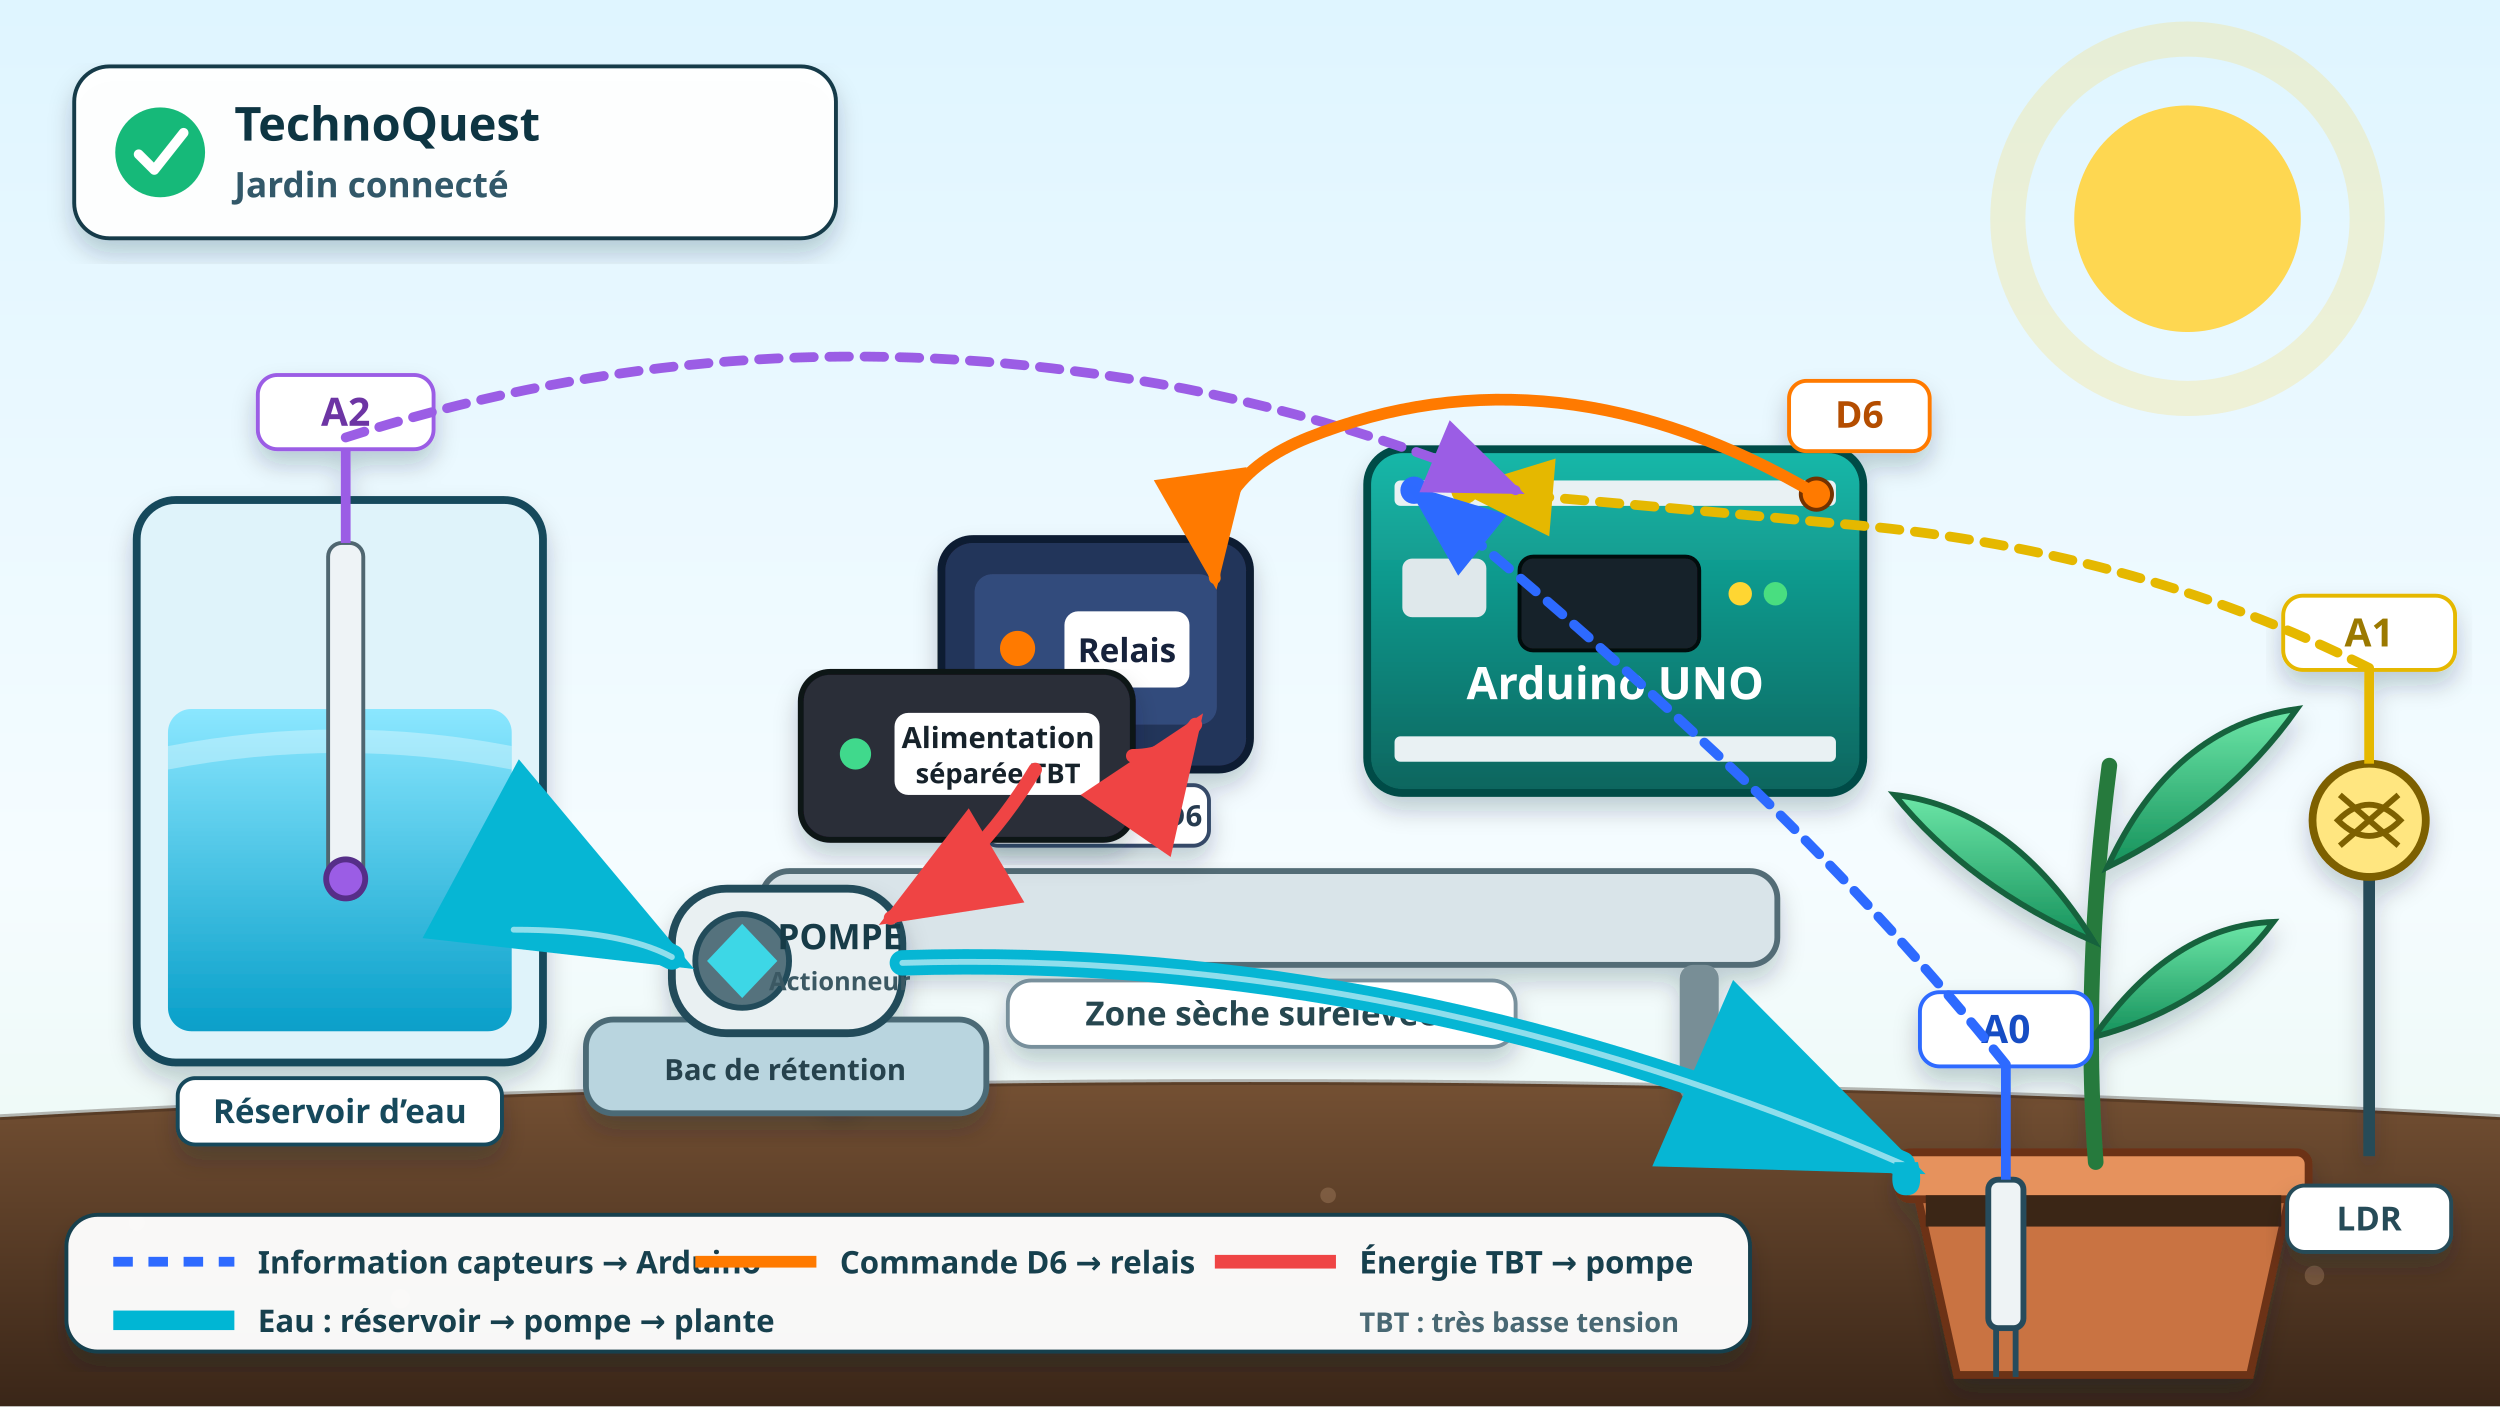
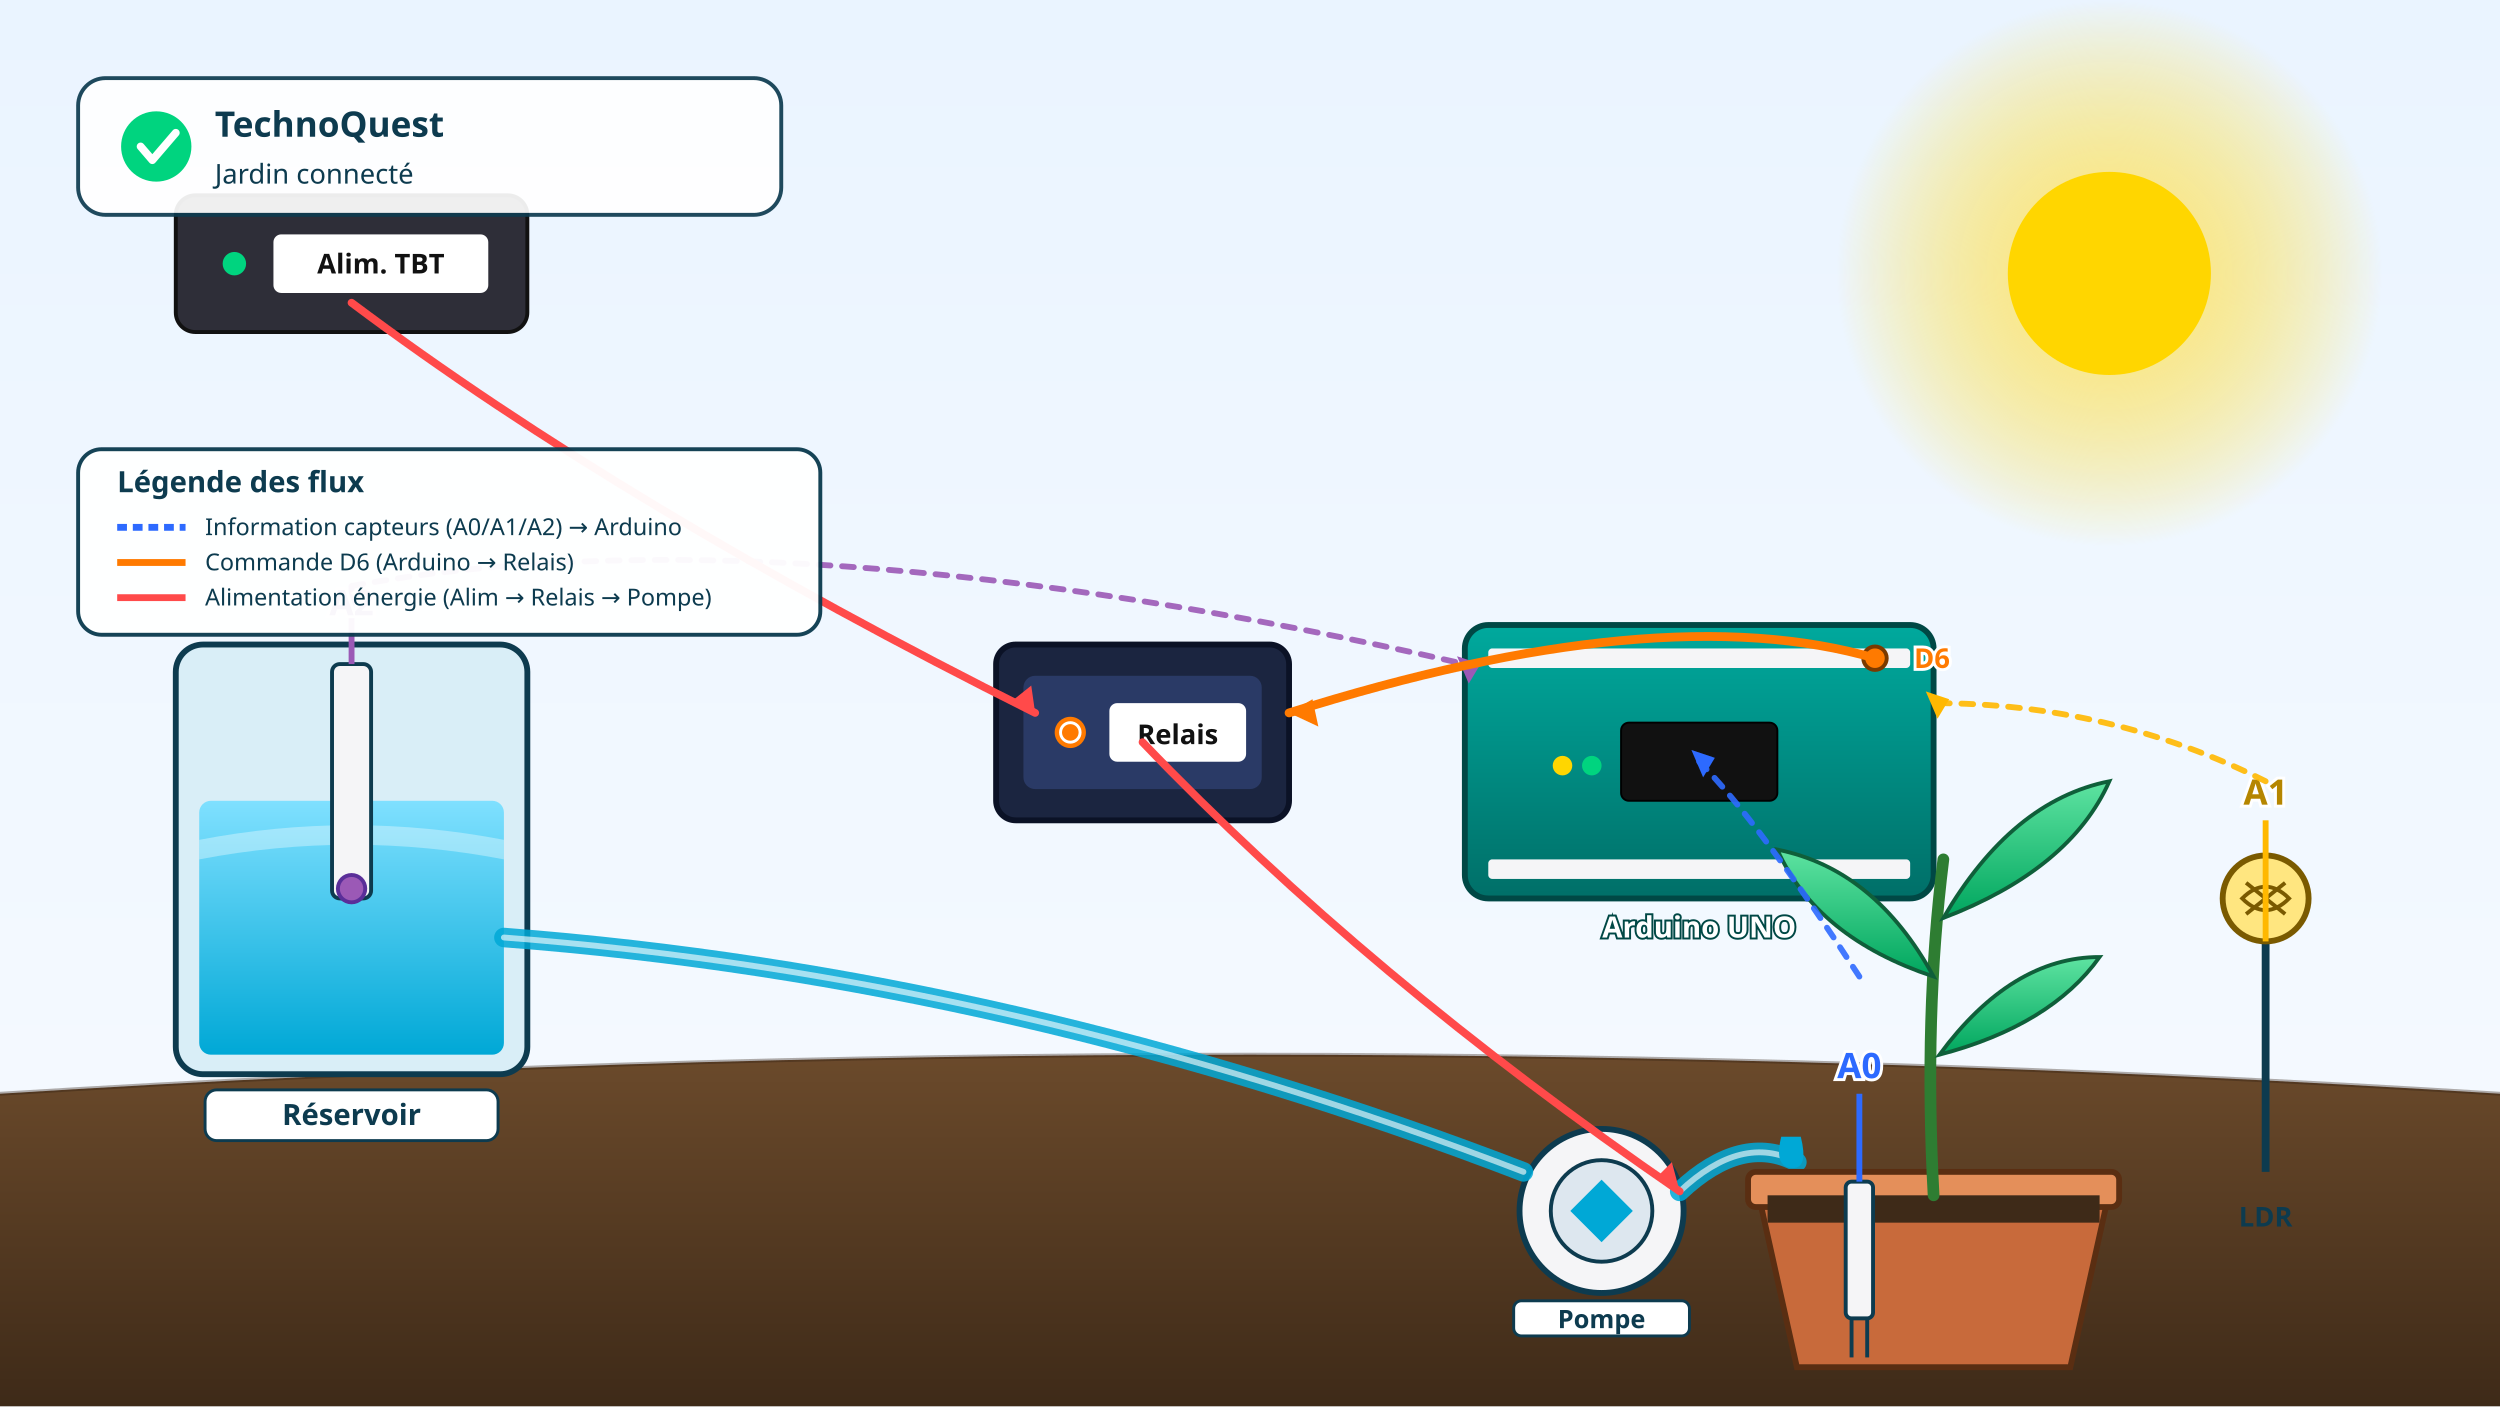
- <svg xmlns="http://www.w3.org/2000/svg" viewBox="0 0 1280 720" role="img" aria-labelledby="heroJardinTitle heroJardinDesc" preserveAspectRatio="xMidYMid meet">
+ <svg xmlns="http://www.w3.org/2000/svg" viewBox="0 0 1280 720" role="img" aria-labelledby="heroTitle heroDesc" preserveAspectRatio="xMidYMid meet">
  <defs>
-     <linearGradient id="heroJardinSky" x1="0" y1="0" x2="0" y2="1">
-       <stop offset="0" stop-color="#dff5ff" />
-       <stop offset="0.62" stop-color="#f5fcff" />
-       <stop offset="1" stop-color="#e8f7ef" />
+     <linearGradient id="gradient-sky" x1="0" y1="0" x2="0" y2="1">
+       <stop offset="0" stop-color="#EAF4FF" />
+       <stop offset="1" stop-color="#F7FBFF" />
    </linearGradient>
-     <linearGradient id="heroJardinWater" x1="0" y1="0" x2="0" y2="1">
-       <stop offset="0" stop-color="#8be7ff" />
-       <stop offset="1" stop-color="#089fc9" />
+     <linearGradient id="gradient-soil" x1="0" y1="0" x2="0" y2="1">
+       <stop offset="0" stop-color="#6B4A2B" />
+       <stop offset="1" stop-color="#3E2A18" />
    </linearGradient>
-     <linearGradient id="heroJardinBoard" x1="0" y1="0" x2="0" y2="1">
-       <stop offset="0" stop-color="#16b8a9" />
-       <stop offset="1" stop-color="#08655e" />
+     <linearGradient id="gradient-water" x1="0" y1="0" x2="0" y2="1">
+       <stop offset="0" stop-color="#7FE0FF" />
+       <stop offset="1" stop-color="#00A8D6" />
    </linearGradient>
-     <linearGradient id="heroJardinLeaf" x1="0" y1="0" x2="0" y2="1">
-       <stop offset="0" stop-color="#6ce6a7" />
-       <stop offset="1" stop-color="#15915b" />
+     <linearGradient id="gradient-leaf" x1="0" y1="0" x2="0" y2="1">
+       <stop offset="0" stop-color="#5EE3A1" />
+       <stop offset="1" stop-color="#00A65E" />
    </linearGradient>
-     <linearGradient id="heroJardinSoil" x1="0" y1="0" x2="0" y2="1">
-       <stop offset="0" stop-color="#745033" />
-       <stop offset="1" stop-color="#3a2618" />
+     <linearGradient id="gradient-arduino" x1="0" y1="0" x2="0" y2="1">
+       <stop offset="0" stop-color="#00A99D" />
+       <stop offset="1" stop-color="#006F68" />
    </linearGradient>
-     <filter id="heroJardinShadow" x="-10%" y="-10%" width="120%" height="125%">
-       <feDropShadow dx="0" dy="7" stdDeviation="6" flood-color="#0b2430" flood-opacity="0.22" />
-     </filter>
-     <marker id="heroArrowA0" markerWidth="10" markerHeight="8" refX="9" refY="4" orient="auto">
-       <path d="M0 0 L10 4 L0 8 Z" fill="#2d6aff" />
-     </marker>
-     <marker id="heroArrowA1" markerWidth="10" markerHeight="8" refX="9" refY="4" orient="auto">
-       <path d="M0 0 L10 4 L0 8 Z" fill="#e5b800" />
-     </marker>
-     <marker id="heroArrowA2" markerWidth="10" markerHeight="8" refX="9" refY="4" orient="auto">
-       <path d="M0 0 L10 4 L0 8 Z" fill="#9b5de5" />
-     </marker>
-     <marker id="heroArrowD6" markerWidth="10" markerHeight="8" refX="9" refY="4" orient="auto">
-       <path d="M0 0 L10 4 L0 8 Z" fill="#ff7a00" />
-     </marker>
-     <marker id="heroArrowPower" markerWidth="10" markerHeight="8" refX="9" refY="4" orient="auto">
-       <path d="M0 0 L10 4 L0 8 Z" fill="#ef4444" />
-     </marker>
-     <marker id="heroArrowWater" markerWidth="10" markerHeight="8" refX="9" refY="4" orient="auto">
-       <path d="M0 0 L10 4 L0 8 Z" fill="#06b6d4" />
-     </marker>
+     <radialGradient id="gradient-sun" cx="0.5" cy="0.5" r="0.5">
+       <stop offset="0" stop-color="#FFE680" />
+       <stop offset="1" stop-color="#FFD600" stop-opacity="0" />
+     </radialGradient>
  </defs>
-   <rect width="1280" height="720" fill="url(#heroJardinSky)" />
-   <circle cx="1120" cy="112" r="58" fill="#ffd54a" opacity="0.96" />
-   <circle cx="1120" cy="112" r="92" fill="none" stroke="#ffd54a" stroke-width="18" opacity="0.22" />
-   <path d="M0 572 Q640 536 1280 572 L1280 720 L0 720 Z" fill="url(#heroJardinSoil)" />
-   <path d="M0 572 Q640 536 1280 572" fill="none" stroke="#25170e" stroke-width="3" opacity="0.3" />
-   <g fill="#9a7657" opacity="0.5">
-     <circle cx="70" cy="626" r="4" />
-     <circle cx="205" cy="665" r="5" />
-     <circle cx="680" cy="612" r="4" />
-     <circle cx="1185" cy="653" r="5" />
+   <rect width="1280" height="720" fill="url(#gradient-sky)" />
+   <circle cx="1080" cy="140" r="140" fill="url(#gradient-sun)" />
+   <circle cx="1080" cy="140" r="52" fill="#FFD600" />
+   <path d="M0 560 Q 640 520 1280 560 L 1280 720 L 0 720 Z" fill="url(#gradient-soil)" />
+   <path d="M0 560 Q 640 520 1280 560" fill="none" stroke="#2A1B0E" stroke-width="2" opacity="0.35" />
+   <g id="group-reservoir">
+     <rect x="90" y="330" width="180" height="220" rx="14" fill="#D9EEF7" stroke="#0D3B4F" stroke-width="3" />
+     <rect x="102" y="410" width="156" height="130" rx="6" fill="url(#gradient-water)" />
+     <path d="M102 430 Q 180 415 258 430 L 258 440 Q 180 425 102 440 Z" fill="#FFFFFF" opacity="0.35" />
+     <rect x="170" y="340" width="20" height="120" rx="4" fill="#F5F5F7" stroke="#0D3B4F" stroke-width="2" />
+     <circle cx="180" cy="455" r="7" fill="#9B59B6" stroke="#5A2E99" stroke-width="2" />
+     <line x1="180" y1="340" x2="180" y2="300" stroke="#9B59B6" stroke-width="3" />
+     <text x="180" y="315" font-family="system-ui, sans-serif" font-size="18" font-weight="700" fill="#5A2E99" text-anchor="middle" paint-order="stroke fill" stroke="#FFFFFF" stroke-width="3">A2</text>
+     <rect x="105" y="558" width="150" height="26" rx="6" fill="#FFFFFF" stroke="#0D3B4F" stroke-width="1.5" />
+     <text x="180" y="576" font-family="system-ui, sans-serif" font-size="15" font-weight="600" fill="#0D3B4F" text-anchor="middle">Réservoir</text>
  </g>
-   <g filter="url(#heroJardinShadow)">
-     <rect x="38" y="34" width="390" height="88" rx="18" fill="#ffffff" fill-opacity="0.95" stroke="#163b4a" stroke-width="2" />
-     <circle cx="82" cy="78" r="23" fill="#19b979" />
-     <path d="M71 79 L79 87 L94 68" fill="none" stroke="#ffffff" stroke-width="5" stroke-linecap="round" stroke-linejoin="round" />
-     <text x="120" y="72" font-family="system-ui, sans-serif" font-size="24" font-weight="800" fill="#103443">TechnoQuest</text>
-     <text x="120" y="101" font-family="system-ui, sans-serif" font-size="18" font-weight="650" fill="#315869">Jardin connecté</text>
+   <g id="group-alimentation">
+     <rect x="90" y="100" width="180" height="70" rx="10" fill="#2E2E38" stroke="#111" stroke-width="2" />
+     <circle cx="120" cy="135" r="6" fill="#00D47F" />
+     <rect x="140" y="120" width="110" height="30" rx="4" fill="#FFFFFF" />
+     <text x="195" y="140" font-family="system-ui, sans-serif" font-size="14" font-weight="700" fill="#111" text-anchor="middle">Alim. TBT</text>
  </g>
-   <g filter="url(#heroJardinShadow)">
-     <rect x="390" y="446" width="520" height="48" rx="14" fill="#d9e4e9" stroke="#536c76" stroke-width="3" />
-     <rect x="420" y="494" width="20" height="70" rx="7" fill="#788e96" />
-     <rect x="860" y="494" width="20" height="70" rx="7" fill="#788e96" />
-     <rect x="516" y="502" width="260" height="34" rx="12" fill="#ffffff" stroke="#78909c" stroke-width="2" />
-     <text x="646" y="525" text-anchor="middle" font-family="system-ui, sans-serif" font-size="17" font-weight="750" fill="#284650">Zone sèche surélevée</text>
+   <g id="group-pompe" transform="translate(440 0)">
+     <circle cx="380" cy="620" r="42" fill="#F5F5F7" stroke="#0D3B4F" stroke-width="3" />
+     <circle cx="380" cy="620" r="26" fill="#DDE7EF" stroke="#0D3B4F" stroke-width="2" />
+     <path d="M380 604 L 396 620 L 380 636 L 364 620 Z" fill="#00A8D6" />
+     <rect x="335" y="666" width="90" height="18" rx="4" fill="#FFFFFF" stroke="#0D3B4F" stroke-width="1.5" />
+     <text x="380" y="680" font-family="system-ui, sans-serif" font-size="13" font-weight="600" fill="#0D3B4F" text-anchor="middle">Pompe</text>
  </g>
-   <g id="heroJardinReservoir" filter="url(#heroJardinShadow)">
-     <rect x="70" y="256" width="208" height="288" rx="20" fill="#dff3fa" stroke="#16485c" stroke-width="4" />
-     <rect x="86" y="363" width="176" height="165" rx="12" fill="url(#heroJardinWater)" />
-     <path d="M86 382 Q174 365 262 382 L262 394 Q174 377 86 394 Z" fill="#ffffff" opacity="0.33" />
-     <rect x="168" y="278" width="18" height="182" rx="7" fill="#eef3f6" stroke="#4f6670" stroke-width="2" />
-     <circle cx="177" cy="450" r="10" fill="#9b5de5" stroke="#562d88" stroke-width="3" />
-     <line x1="177" y1="278" x2="177" y2="224" stroke="#9b5de5" stroke-width="5" />
-     <rect x="132" y="192" width="90" height="38" rx="10" fill="#ffffff" stroke="#9b5de5" stroke-width="2" />
-     <text x="177" y="218" text-anchor="middle" font-family="system-ui, sans-serif" font-size="20" font-weight="800" fill="#6d35a4">A2</text>
-     <rect x="91" y="552" width="166" height="34" rx="9" fill="#ffffff" stroke="#16485c" stroke-width="2" />
-     <text x="174" y="575" text-anchor="middle" font-family="system-ui, sans-serif" font-size="17" font-weight="750" fill="#16485c">Réservoir d’eau</text>
+   <path d="M258 480 Q 520 500 780 600" fill="none" stroke="#00A8D6" stroke-width="10" stroke-linecap="round" opacity="0.85" />
+   <path d="M258 480 Q 520 500 780 600" fill="none" stroke="#FFFFFF" stroke-width="3" stroke-linecap="round" opacity="0.6" />
+   <path d="M860 610 Q 892 580 920 595" fill="none" stroke="#00A8D6" stroke-width="10" stroke-linecap="round" opacity="0.85" />
+   <path d="M860 610 Q 892 580 920 595" fill="none" stroke="#FFFFFF" stroke-width="3" stroke-linecap="round" opacity="0.6" />
+   <path d="M912 582 Q 908 598 918 598 Q 926 598 922 582 Z" fill="#00A8D6" />
+   <g id="group-relais">
+     <rect x="510" y="330" width="150" height="90" rx="10" fill="#1B2540" stroke="#0B1226" stroke-width="3" />
+     <rect x="524" y="346" width="122" height="58" rx="6" fill="#2A3A66" />
+     <circle cx="548" cy="375" r="8" fill="#FF7A00" />
+     <rect x="568" y="360" width="70" height="30" rx="4" fill="#FFFFFF" />
+     <text x="603" y="381" font-family="system-ui, sans-serif" font-size="14" font-weight="700" fill="#111" text-anchor="middle">Relais</text>
  </g>
-   <g id="heroJardinArduino" filter="url(#heroJardinShadow)">
-     <rect x="700" y="230" width="254" height="176" rx="18" fill="url(#heroJardinBoard)" stroke="#034b46" stroke-width="4" />
-     <rect x="714" y="246" width="226" height="13" rx="3" fill="#e9f1f3" />
-     <rect x="714" y="377" width="226" height="13" rx="3" fill="#e9f1f3" />
-     <rect x="778" y="285" width="92" height="48" rx="7" fill="#182329" stroke="#05090b" stroke-width="2" />
-     <rect x="718" y="286" width="43" height="30" rx="5" fill="#dfe8eb" />
-     <circle cx="891" cy="304" r="6" fill="#ffd633" />
-     <circle cx="909" cy="304" r="6" fill="#4ade80" />
-     <text x="827" y="358" text-anchor="middle" font-family="system-ui, sans-serif" font-size="23" font-weight="850" fill="#ffffff">Arduino UNO</text>
-     <circle cx="930" cy="253" r="8" fill="#ff7a00" stroke="#733100" stroke-width="2" />
-     <rect x="916" y="195" width="72" height="36" rx="9" fill="#ffffff" stroke="#ff7a00" stroke-width="2" />
-     <text x="952" y="219" text-anchor="middle" font-family="system-ui, sans-serif" font-size="19" font-weight="850" fill="#b44d00">D6</text>
-     <circle cx="724" cy="251" r="7" fill="#2d6aff" />
-     <circle cx="750" cy="251" r="7" fill="#e5b800" />
-     <circle cx="776" cy="251" r="7" fill="#9b5de5" />
+   <g id="group-arduino">
+     <rect x="750" y="320" width="240" height="140" rx="12" fill="url(#gradient-arduino)" stroke="#004845" stroke-width="3" />
+     <g fill="#F5F5F7">
+       <rect x="762" y="332" width="216" height="10" rx="2" />
+       <rect x="762" y="440" width="216" height="10" rx="2" />
+     </g>
+     <rect x="830" y="370" width="80" height="40" rx="4" fill="#111" stroke="#000" stroke-width="1" />
+     <circle cx="800" cy="392" r="5" fill="#FFD600" />
+     <circle cx="815" cy="392" r="5" fill="#00D47F" />
+     <text x="870" y="480" font-family="system-ui, sans-serif" font-size="15" font-weight="700" fill="#FFFFFF" text-anchor="middle" paint-order="stroke fill" stroke="#004845" stroke-width="2">Arduino UNO</text>
+     <circle cx="960" cy="337" r="6" fill="#FF7A00" stroke="#7A3A00" stroke-width="2" />
+     <text x="980" y="342" font-family="system-ui, sans-serif" font-size="14" font-weight="700" fill="#FF7A00" paint-order="stroke fill" stroke="#FFFFFF" stroke-width="3">D6</text>
  </g>
-   <g id="heroJardinRelais" filter="url(#heroJardinShadow)">
-     <rect x="482" y="276" width="158" height="118" rx="16" fill="#23345a" stroke="#101a30" stroke-width="4" />
-     <rect x="499" y="294" width="124" height="77" rx="9" fill="#334b7c" />
-     <circle cx="521" cy="332" r="9" fill="#ff7a00" />
-     <rect x="545" y="313" width="64" height="39" rx="7" fill="#ffffff" />
-     <text x="577" y="339" text-anchor="middle" font-family="system-ui, sans-serif" font-size="17" font-weight="800" fill="#17213b">Relais</text>
-     <rect x="503" y="402" width="116" height="31" rx="8" fill="#ffffff" stroke="#344967" stroke-width="2" />
-     <text x="561" y="423" text-anchor="middle" font-family="system-ui, sans-serif" font-size="15" font-weight="750" fill="#263a50">Commande D6</text>
+   <g id="group-plante">
+     <path d="M900 610 L 1080 610 L 1060 700 L 920 700 Z" fill="#C86A3B" stroke="#5A2E12" stroke-width="3" />
+     <rect x="895" y="600" width="190" height="18" rx="4" fill="#E48F5A" stroke="#5A2E12" stroke-width="3" />
+     <rect x="905" y="612" width="170" height="14" fill="#3E2A18" />
+     <path d="M990 612 Q 985 520 995 440" fill="none" stroke="#2E7D32" stroke-width="6" stroke-linecap="round" />
+     <path d="M995 470 Q 1060 445 1080 400 Q 1030 410 995 470 Z" fill="url(#gradient-leaf)" stroke="#0F5F3A" stroke-width="2" />
+     <path d="M990 500 Q 930 480 910 435 Q 960 445 990 500 Z" fill="url(#gradient-leaf)" stroke="#0F5F3A" stroke-width="2" />
+     <path d="M993 540 Q 1050 525 1075 490 Q 1030 490 993 540 Z" fill="url(#gradient-leaf)" stroke="#0F5F3A" stroke-width="2" />
+     <rect x="945" y="605" width="14" height="70" rx="3" fill="#F5F5F7" stroke="#0D3B4F" stroke-width="2" />
+     <line x1="948" y1="675" x2="948" y2="695" stroke="#0D3B4F" stroke-width="2" />
+     <line x1="956" y1="675" x2="956" y2="695" stroke="#0D3B4F" stroke-width="2" />
+     <line x1="952" y1="605" x2="952" y2="560" stroke="#2D6AFF" stroke-width="3" />
+     <text x="952" y="552" font-family="system-ui, sans-serif" font-size="18" font-weight="700" fill="#2D6AFF" text-anchor="middle" paint-order="stroke fill" stroke="#FFFFFF" stroke-width="3">A0</text>
  </g>
-   <g id="heroJardinAlimentation" filter="url(#heroJardinShadow)">
-     <rect x="410" y="344" width="170" height="86" rx="15" fill="#292d38" stroke="#101219" stroke-width="3" />
-     <circle cx="438" cy="386" r="8" fill="#40d98c" />
-     <rect x="458" y="365" width="105" height="42" rx="7" fill="#ffffff" />
-     <text x="511" y="383" text-anchor="middle" font-family="system-ui, sans-serif" font-size="15" font-weight="800" fill="#17212b">Alimentation</text>
-     <text x="511" y="401" text-anchor="middle" font-family="system-ui, sans-serif" font-size="14" font-weight="750" fill="#17212b">séparée TBT</text>
+   <g id="group-ldr">
+     <line x1="1160" y1="600" x2="1160" y2="470" stroke="#0D3B4F" stroke-width="4" />
+     <circle cx="1160" cy="460" r="22" fill="#FFE680" stroke="#7A5A00" stroke-width="3" />
+     <path d="M1148 460 Q 1160 448 1172 460 Q 1160 472 1148 460 Z" fill="none" stroke="#7A5A00" stroke-width="2" />
+     <path d="M1150 452 L 1170 468 M1170 452 L 1150 468" stroke="#7A5A00" stroke-width="2" />
+     <line x1="1160" y1="482" x2="1160" y2="420" stroke="#FFB800" stroke-width="3" />
+     <text x="1160" y="412" font-family="system-ui, sans-serif" font-size="18" font-weight="700" fill="#B58600" text-anchor="middle" paint-order="stroke fill" stroke="#FFFFFF" stroke-width="3">A1</text>
+     <text x="1160" y="628" font-family="system-ui, sans-serif" font-size="14" font-weight="700" fill="#0D3B4F" text-anchor="middle">LDR</text>
  </g>
-   <g id="heroJardinPompe" filter="url(#heroJardinShadow)">
-     <rect x="300" y="522" width="205" height="48" rx="14" fill="#b9d5df" stroke="#4b6b76" stroke-width="3" />
-     <text x="402" y="553" text-anchor="middle" font-family="system-ui, sans-serif" font-size="15" font-weight="750" fill="#27434d">Bac de rétention</text>
-     <rect x="344" y="455" width="118" height="74" rx="28" fill="#e9f0f2" stroke="#214b5a" stroke-width="4" />
-     <circle cx="380" cy="492" r="24" fill="#54727d" stroke="#214b5a" stroke-width="3" />
-     <path d="M380 473 L398 492 L380 511 L362 492 Z" fill="#3dd7e6" />
-     <text x="430" y="486" text-anchor="middle" font-family="system-ui, sans-serif" font-size="18" font-weight="850" fill="#183a47">POMPE</text>
-     <text x="430" y="507" text-anchor="middle" font-family="system-ui, sans-serif" font-size="13" font-weight="700" fill="#3b5964">Actionneur</text>
+   <g id="group-arrows-info" fill="none" stroke-linecap="round" stroke-linejoin="round" opacity="0.9">
+     <path d="M952 500 Q 900 420 870 390" stroke="#2D6AFF" stroke-width="3" stroke-dasharray="6 6" />
+     <path d="M1160 400 Q 1080 360 990 360" stroke="#FFB800" stroke-width="3" stroke-dasharray="6 6" />
+     <path d="M180 300 Q 400 260 750 340" stroke="#9B59B6" stroke-width="3" stroke-dasharray="6 6" />
  </g>
-   <g id="heroJardinPlante" filter="url(#heroJardinShadow)">
-     <path d="M980 604 L1174 604 L1152 704 L1002 704 Z" fill="#c97342" stroke="#6c3217" stroke-width="4" />
-     <rect x="972" y="590" width="210" height="24" rx="6" fill="#e6925d" stroke="#6c3217" stroke-width="4" />
-     <rect x="986" y="612" width="182" height="16" fill="#3a2618" />
-     <path d="M1073 595 Q1066 500 1080 392" fill="none" stroke="#277a3e" stroke-width="8" stroke-linecap="round" />
-     <path d="M1079 444 Q1140 414 1176 363 Q1112 372 1079 444 Z" fill="url(#heroJardinLeaf)" stroke="#14623d" stroke-width="3" />
-     <path d="M1072 482 Q1008 454 970 407 Q1030 414 1072 482 Z" fill="url(#heroJardinLeaf)" stroke="#14623d" stroke-width="3" />
-     <path d="M1072 531 Q1132 515 1164 472 Q1112 474 1072 531 Z" fill="url(#heroJardinLeaf)" stroke="#14623d" stroke-width="3" />
-     <rect x="1018" y="604" width="18" height="76" rx="5" fill="#eef3f5" stroke="#284c5b" stroke-width="3" />
-     <line x1="1022" y1="680" x2="1022" y2="705" stroke="#284c5b" stroke-width="3" />
-     <line x1="1032" y1="680" x2="1032" y2="705" stroke="#284c5b" stroke-width="3" />
-     <line x1="1027" y1="604" x2="1027" y2="545" stroke="#2d6aff" stroke-width="5" />
-     <rect x="983" y="508" width="88" height="38" rx="10" fill="#ffffff" stroke="#2d6aff" stroke-width="2" />
-     <text x="1027" y="534" text-anchor="middle" font-family="system-ui, sans-serif" font-size="20" font-weight="850" fill="#174dc4">A0</text>
+   <g>
+     <polygon points="866,384 878,388 872,398" fill="#2D6AFF" />
+     <polygon points="986,354 998,358 992,368" fill="#FFB800" />
+     <polygon points="746,336 758,340 752,350" fill="#9B59B6" />
  </g>
-   <g id="heroJardinLdr" filter="url(#heroJardinShadow)">
-     <line x1="1213" y1="592" x2="1213" y2="434" stroke="#284b58" stroke-width="6" />
-     <circle cx="1213" cy="420" r="29" fill="#ffe680" stroke="#7d6000" stroke-width="4" />
-     <path d="M1197 420 Q1213 404 1229 420 Q1213 436 1197 420 Z" fill="none" stroke="#7d6000" stroke-width="3" />
-     <path d="M1198 407 L1228 433 M1228 407 L1198 433" stroke="#7d6000" stroke-width="3" />
-     <line x1="1213" y1="391" x2="1213" y2="342" stroke="#e5b800" stroke-width="5" />
-     <rect x="1169" y="305" width="88" height="38" rx="10" fill="#ffffff" stroke="#e5b800" stroke-width="2" />
-     <text x="1213" y="331" text-anchor="middle" font-family="system-ui, sans-serif" font-size="20" font-weight="850" fill="#9b7900">A1</text>
-     <rect x="1171" y="607" width="84" height="34" rx="9" fill="#ffffff" stroke="#284b58" stroke-width="2" />
-     <text x="1213" y="630" text-anchor="middle" font-family="system-ui, sans-serif" font-size="17" font-weight="800" fill="#284b58">LDR</text>
+   <path d="M960 337 Q 850 305 660 365" fill="none" stroke="#FF7A00" stroke-width="4.5" stroke-linecap="round" />
+   <polygon points="660,365 672,358 675,372" fill="#FF7A00" />
+   <circle cx="548" cy="375" r="5" fill="#FF7A00" stroke="#FFFFFF" stroke-width="1.5" />
+   <g stroke="#FF4A4A" stroke-width="4" fill="none" stroke-linecap="round">
+     <path d="M180 155 Q 320 260 530 365" />
+     <path d="M585 380 Q 700 500 860 610" />
  </g>
-   <path d="M1027 545 Q970 474 900 406 Q810 320 724 251" fill="none" stroke="#2d6aff" stroke-width="5" stroke-linecap="round" stroke-dasharray="10 8" marker-end="url(#heroArrowA0)" />
-   <path d="M1213 342 Q1090 280 940 268 Q835 258 750 251" fill="none" stroke="#e5b800" stroke-width="5" stroke-linecap="round" stroke-dasharray="10 8" marker-end="url(#heroArrowA1)" />
-   <path d="M177 224 Q360 165 550 190 Q664 204 776 251" fill="none" stroke="#9b5de5" stroke-width="5" stroke-linecap="round" stroke-dasharray="10 8" marker-end="url(#heroArrowA2)" />
-   <path d="M930 253 Q796 174 670 224 Q615 246 622 296" fill="none" stroke="#ff7a00" stroke-width="6" stroke-linecap="round" marker-end="url(#heroArrowD6)" />
-   <path d="M580 387 Q601 387 612 371" fill="none" stroke="#ef4444" stroke-width="7" stroke-linecap="round" marker-end="url(#heroArrowPower)" />
-   <path d="M530 394 Q500 444 456 470" fill="none" stroke="#ef4444" stroke-width="7" stroke-linecap="round" marker-end="url(#heroArrowPower)" />
-   <path d="M263 476 Q318 476 344 490" fill="none" stroke="#06b6d4" stroke-width="13" stroke-linecap="round" marker-end="url(#heroArrowWater)" />
-   <path d="M462 493 Q718 485 974 596" fill="none" stroke="#06b6d4" stroke-width="13" stroke-linecap="round" marker-end="url(#heroArrowWater)" />
-   <path d="M263 476 Q318 476 344 490" fill="none" stroke="#ffffff" stroke-width="3" stroke-linecap="round" opacity="0.55" />
-   <path d="M462 493 Q718 485 974 596" fill="none" stroke="#ffffff" stroke-width="3" stroke-linecap="round" opacity="0.55" />
-   <path d="M970 595 Q966 612 976 612 Q986 612 982 595 Z" fill="#06b6d4" />
-   <g filter="url(#heroJardinShadow)">
-     <rect x="34" y="622" width="862" height="70" rx="16" fill="#ffffff" fill-opacity="0.96" stroke="#183f4e" stroke-width="2" />
-     <line x1="58" y1="646" x2="120" y2="646" stroke="#2d6aff" stroke-width="5" stroke-dasharray="10 8" />
-     <text x="132" y="652" font-family="system-ui, sans-serif" font-size="16" font-weight="750" fill="#183f4e">Information capteurs → Arduino</text>
-     <line x1="356" y1="646" x2="418" y2="646" stroke="#ff7a00" stroke-width="6" />
-     <text x="430" y="652" font-family="system-ui, sans-serif" font-size="16" font-weight="750" fill="#183f4e">Commande D6 → relais</text>
-     <line x1="622" y1="646" x2="684" y2="646" stroke="#ef4444" stroke-width="7" />
-     <text x="696" y="652" font-family="system-ui, sans-serif" font-size="16" font-weight="750" fill="#183f4e">Énergie TBT → pompe</text>
-     <line x1="58" y1="676" x2="120" y2="676" stroke="#06b6d4" stroke-width="10" />
-     <text x="132" y="682" font-family="system-ui, sans-serif" font-size="16" font-weight="750" fill="#183f4e">Eau : réservoir → pompe → plante</text>
-     <text x="696" y="682" font-family="system-ui, sans-serif" font-size="14" font-weight="650" fill="#486873">TBT : très basse tension</text>
+   <polygon points="530,365 518,359 528,351" fill="#FF4A4A" />
+   <polygon points="860,610 848,603 856,595" fill="#FF4A4A" />
+   <g id="group-cartouche">
+     <rect x="40" y="40" width="360" height="70" rx="14" fill="#FFFFFF" opacity="0.92" stroke="#0D3B4F" stroke-width="2" />
+     <circle cx="80" cy="75" r="18" fill="#00D47F" />
+     <path d="M72 75 L 78 82 L 90 68" fill="none" stroke="#FFFFFF" stroke-width="4" stroke-linecap="round" stroke-linejoin="round" />
+     <text x="110" y="70" font-family="system-ui, sans-serif" font-size="18" font-weight="700" fill="#0D3B4F">TechnoQuest</text>
+     <text x="110" y="94" font-family="system-ui, sans-serif" font-size="14" fill="#0D3B4F">Jardin connecté</text>
+   </g>
+   <g id="group-legend">
+     <rect x="40" y="230" width="380" height="95" rx="12" fill="#FFFFFF" opacity="0.96" stroke="#0D3B4F" stroke-width="2" />
+     <text x="60" y="252" font-family="system-ui, sans-serif" font-size="15" font-weight="700" fill="#0D3B4F">Légende des flux</text>
+     <line x1="60" y1="270" x2="95" y2="270" stroke="#2D6AFF" stroke-width="3.5" stroke-dasharray="5 3" />
+     <text x="105" y="274" font-family="system-ui, sans-serif" font-size="12" fill="#0D3B4F">Information capteurs (A0/A1/A2) → Arduino</text>
+     <line x1="60" y1="288" x2="95" y2="288" stroke="#FF7A00" stroke-width="3.5" />
+     <text x="105" y="292" font-family="system-ui, sans-serif" font-size="12" fill="#0D3B4F">Commande D6 (Arduino → Relais)</text>
+     <line x1="60" y1="306" x2="95" y2="306" stroke="#FF4A4A" stroke-width="3.5" />
+     <text x="105" y="310" font-family="system-ui, sans-serif" font-size="12" fill="#0D3B4F">Alimentation énergie (Alim → Relais → Pompe)</text>
  </g>
</svg>
